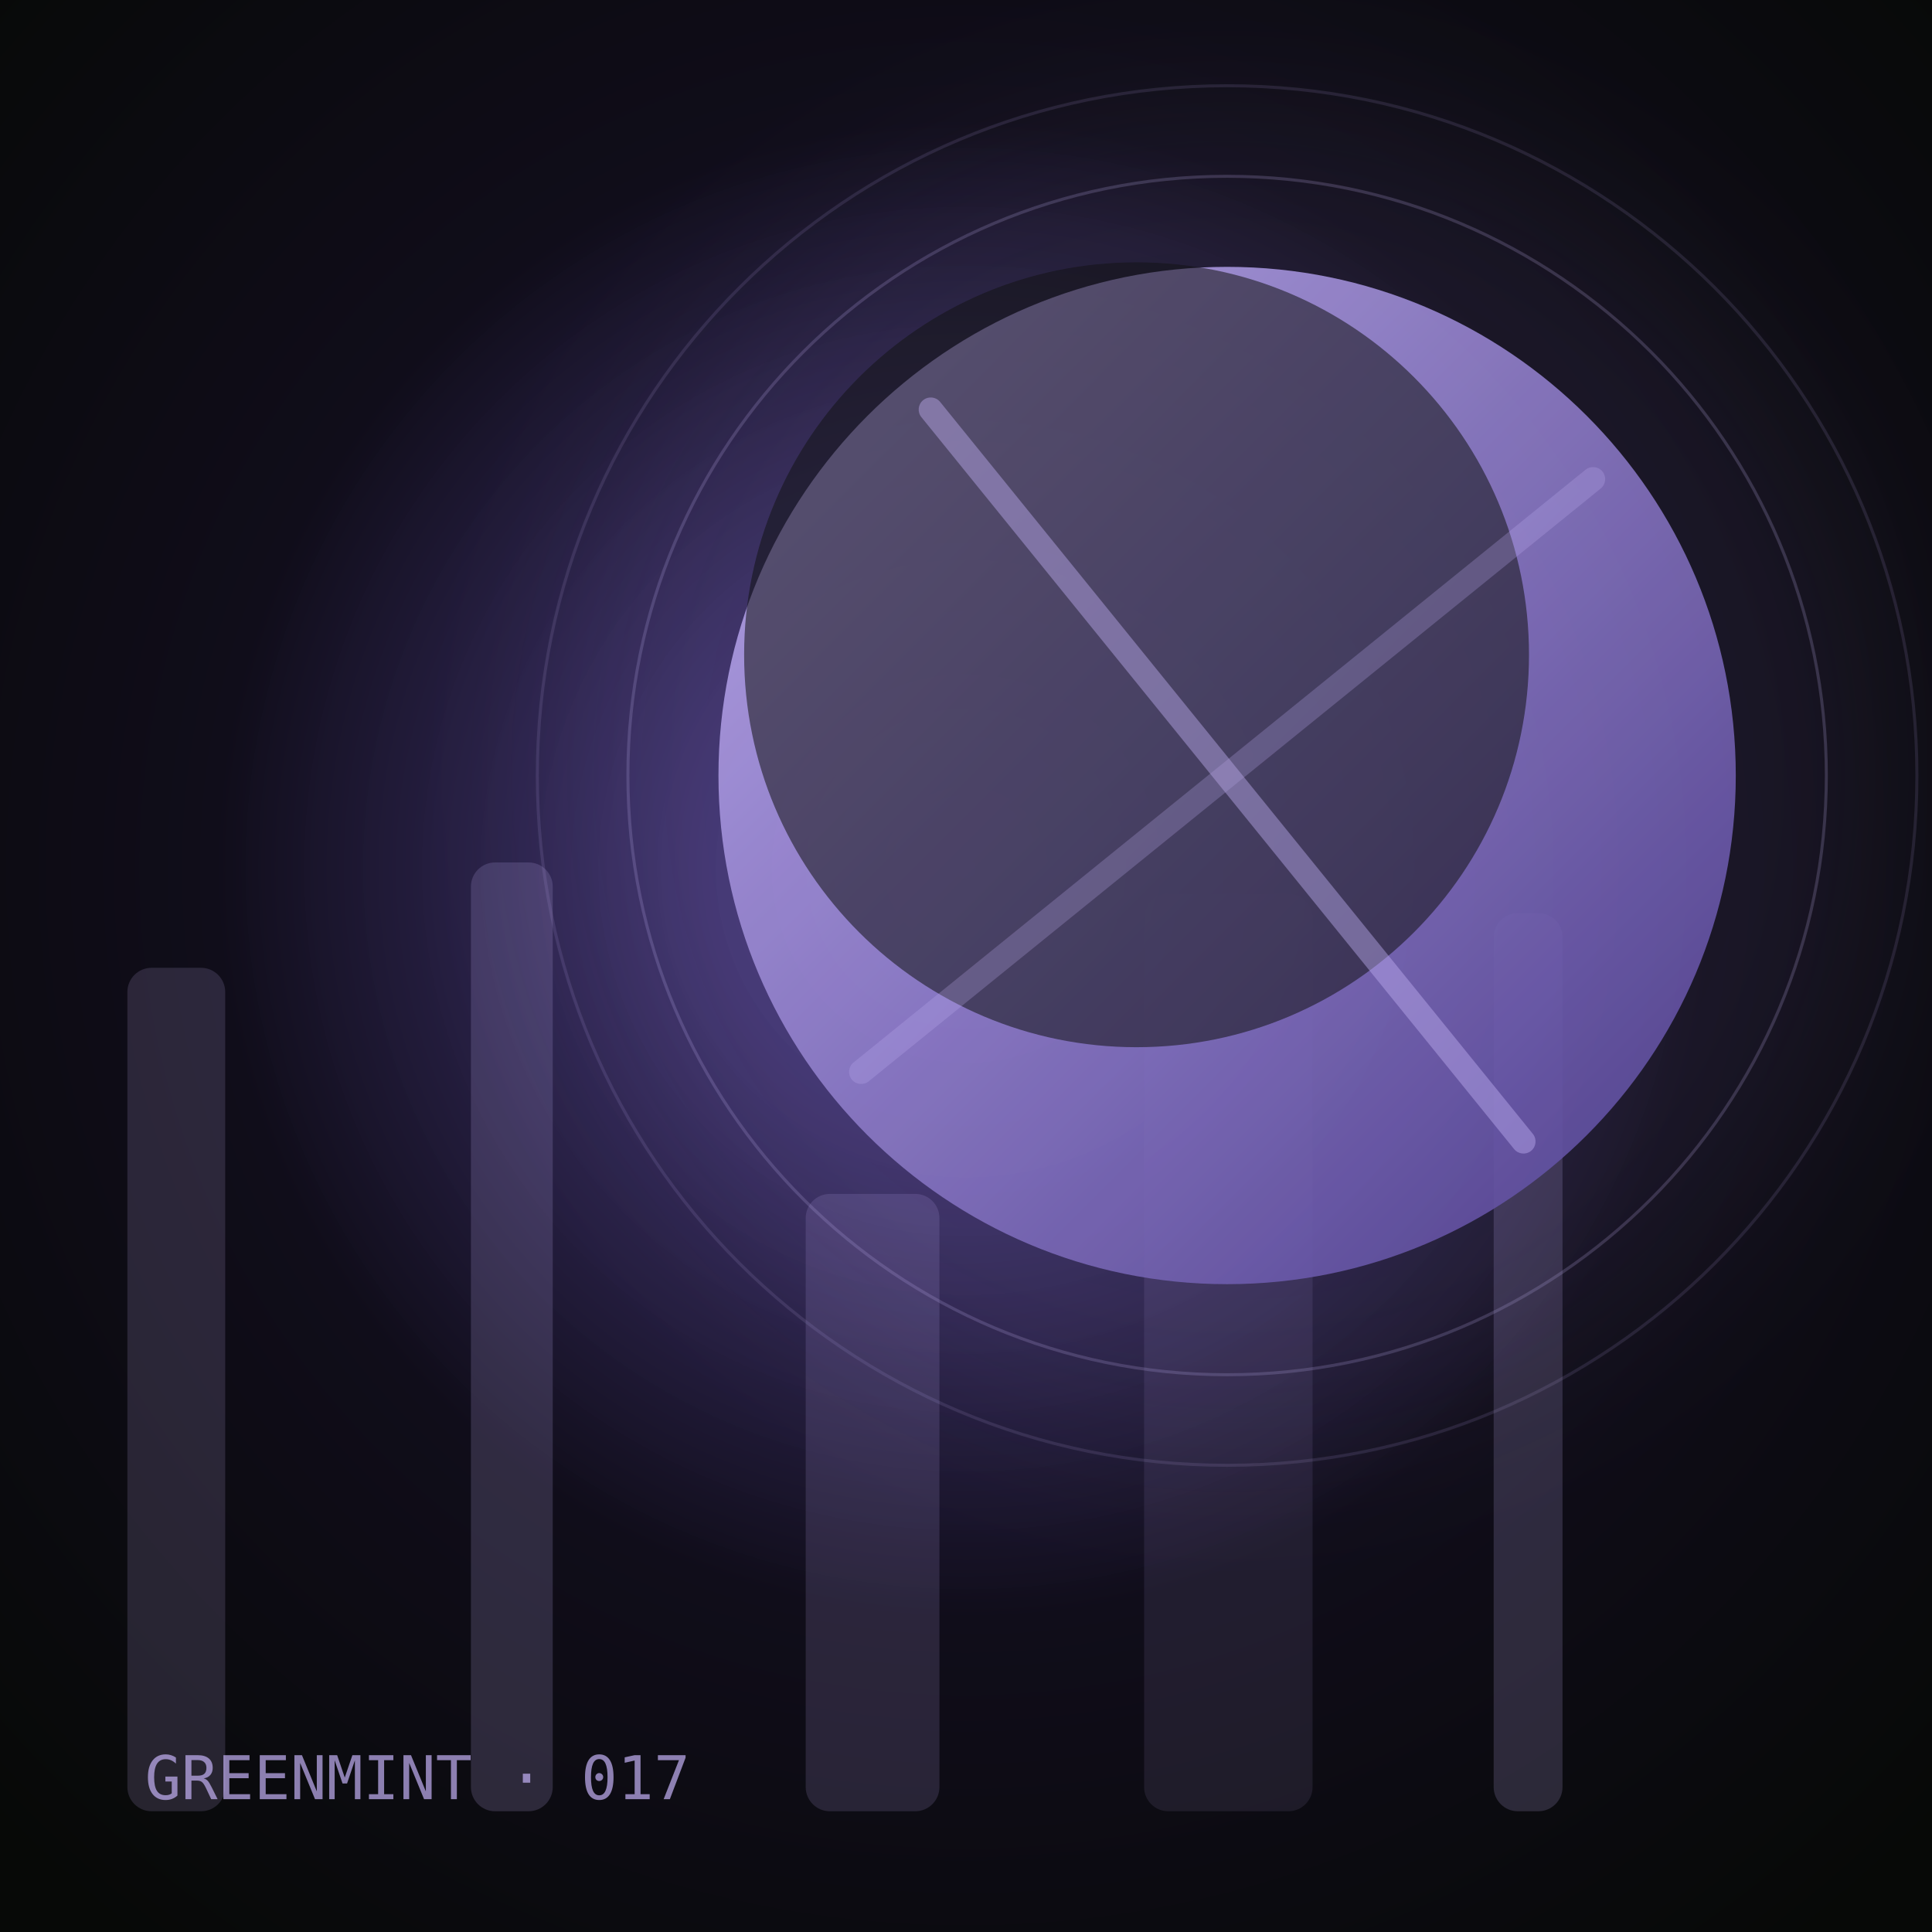
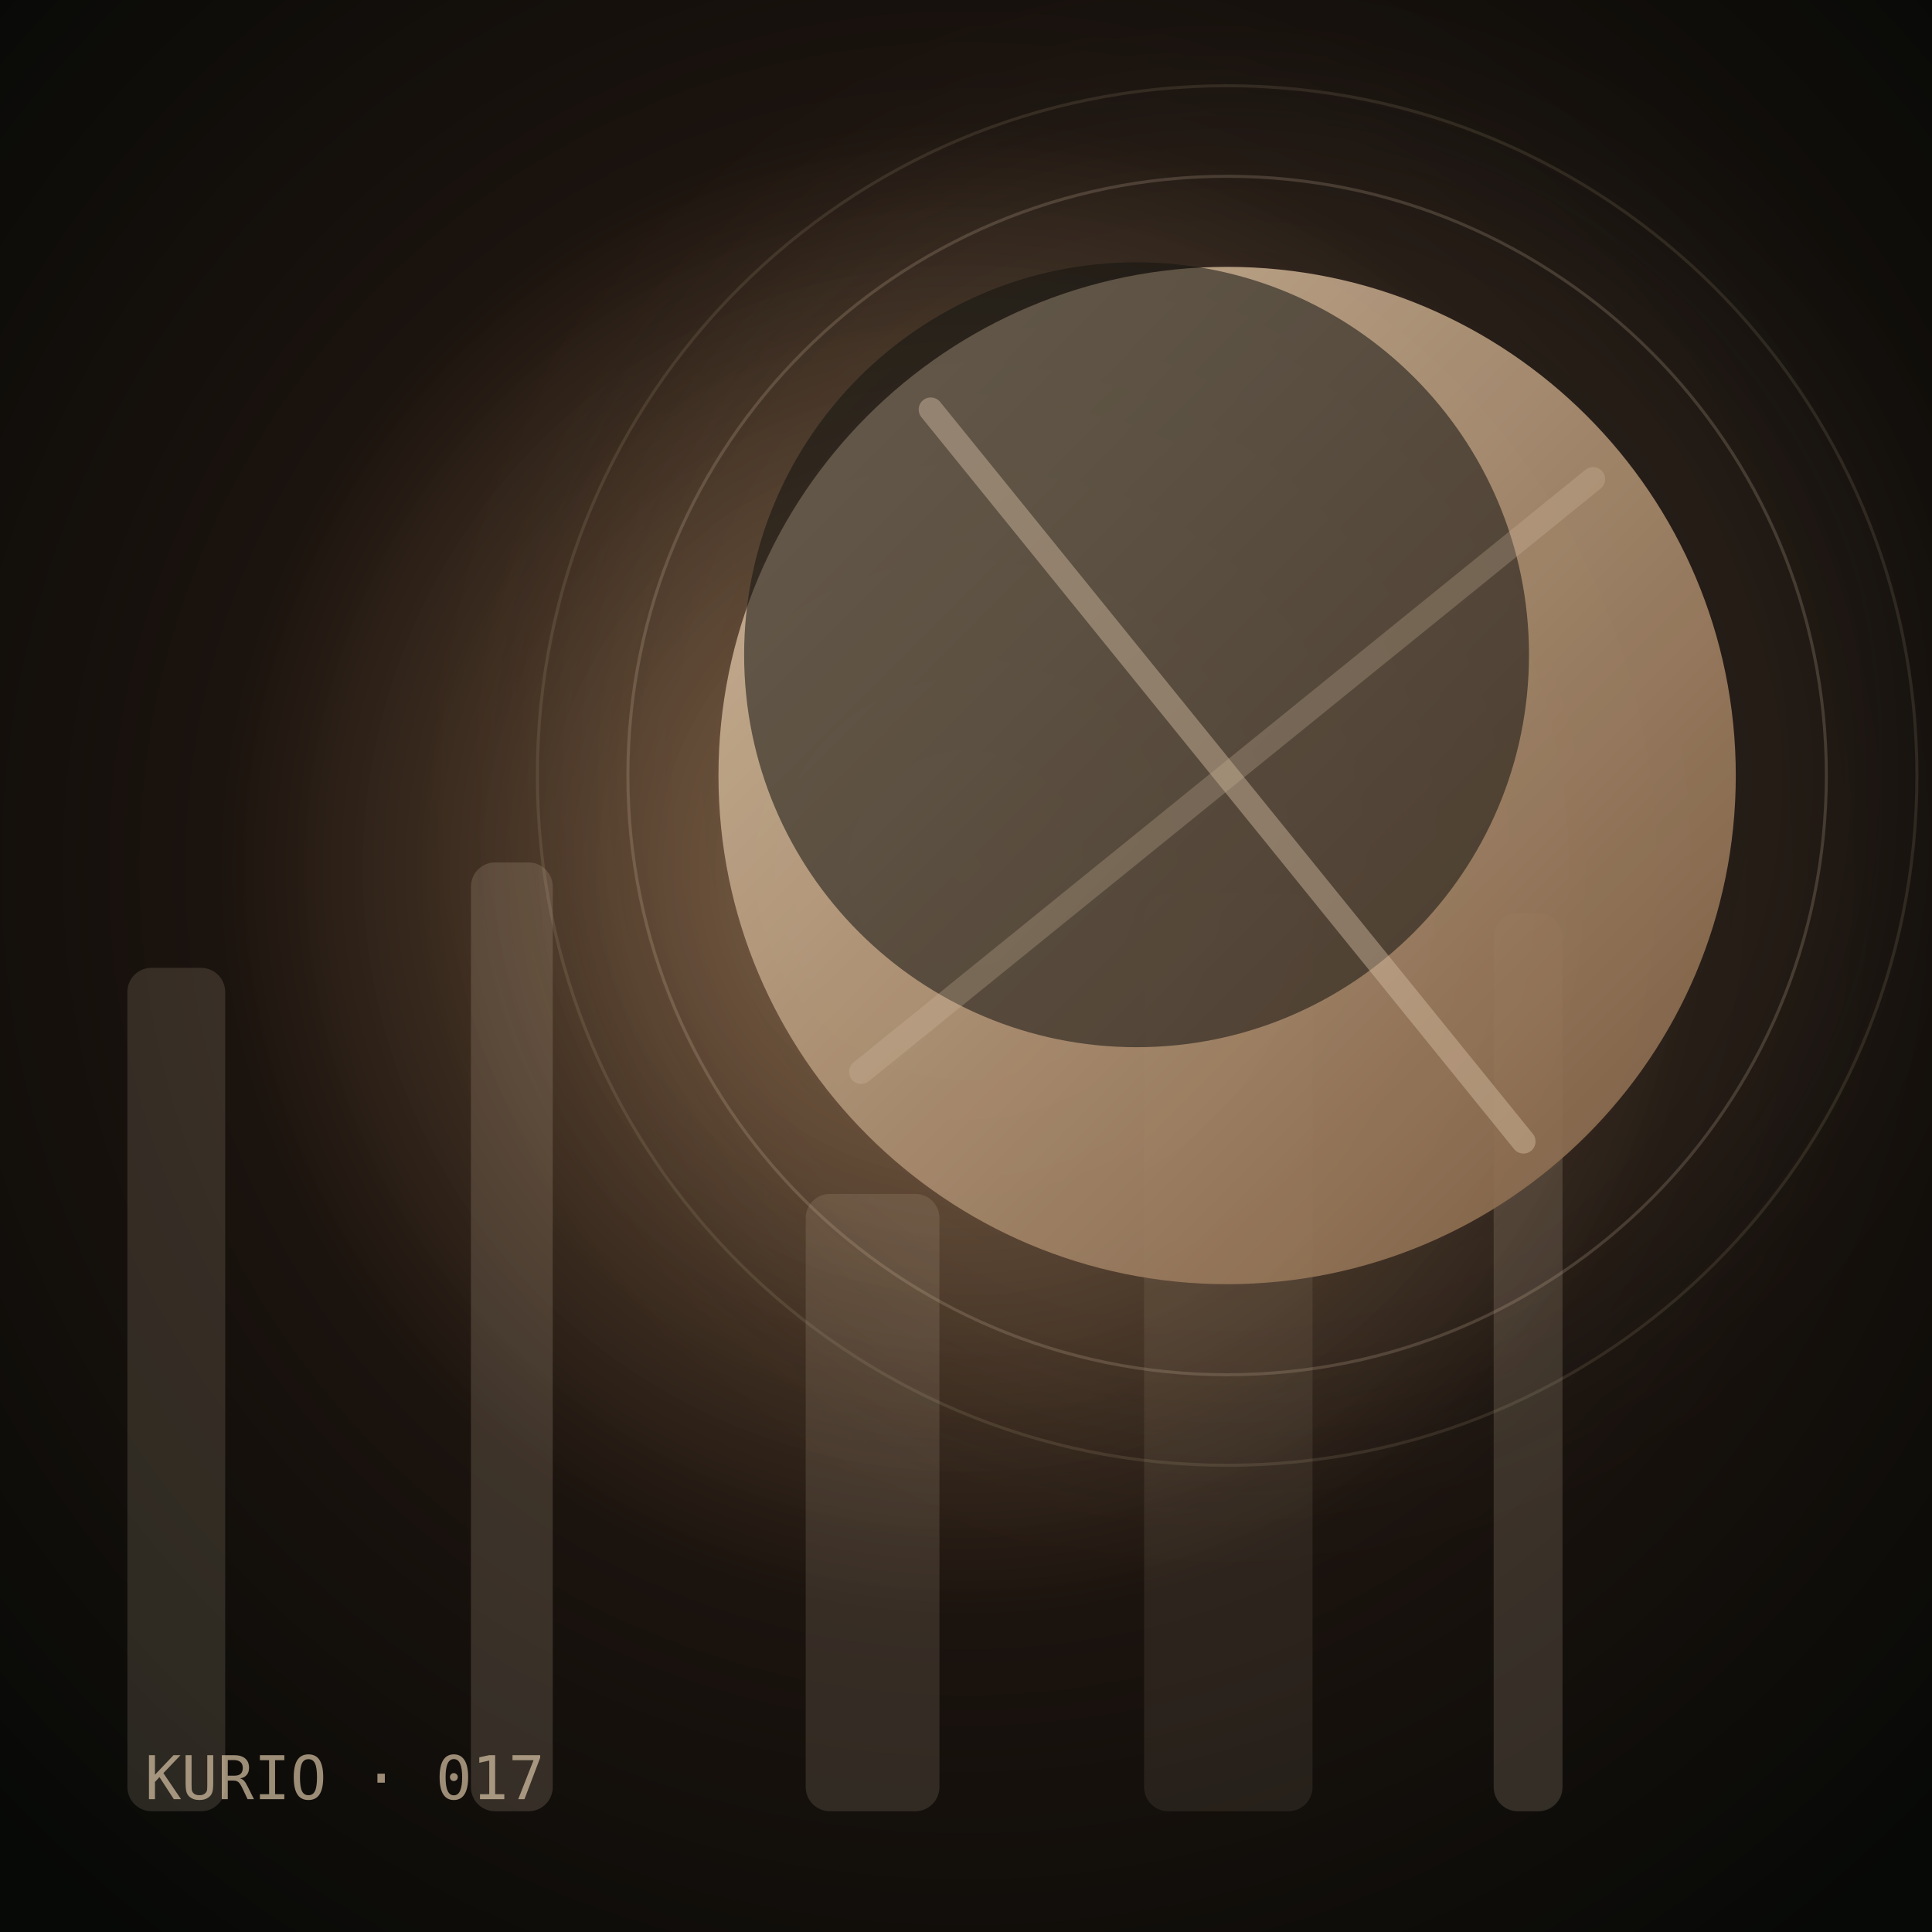
<svg xmlns="http://www.w3.org/2000/svg" viewBox="0 0 640 640" width="640" height="640" role="img" aria-label="Arte generativa 17">
  <defs>
    <radialGradient id="g17" cx="50%" cy="45%" r="70%">
-       <stop offset="0%" stop-color="#4b3a8f" stop-opacity="0.95" />
-       <stop offset="55%" stop-color="#100d1a" stop-opacity="1" />
+       <stop offset="0%" stop-color="#7c5a3c" stop-opacity="0.95" />
+       <stop offset="55%" stop-color="#1b130e" stop-opacity="1" />
      <stop offset="100%" stop-color="#070907" />
    </radialGradient>
    <linearGradient id="l17" x1="0" y1="0" x2="1" y2="1">
-       <stop offset="0%" stop-color="#c3b1f5" />
-       <stop offset="100%" stop-color="#4b3a8f" />
+       <stop offset="0%" stop-color="#d9c3a5" />
+       <stop offset="100%" stop-color="#7c5a3c" />
    </linearGradient>
    <filter id="blur17">
      <feGaussianBlur stdDeviation="26" />
    </filter>
  </defs>
  <rect width="640" height="640" fill="url(#g17)" />
-   <rect x="42.2" y="320.6" width="32.4" height="279.4" rx="8" fill="#c3b1f5" opacity="0.16" />
-   <rect x="156.0" y="285.7" width="27.1" height="314.3" rx="8" fill="#c3b1f5" opacity="0.18" />
-   <rect x="266.9" y="395.5" width="44.3" height="204.5" rx="8" fill="#c3b1f5" opacity="0.15" />
-   <rect x="379.0" y="296.1" width="55.8" height="303.9" rx="8" fill="#c3b1f5" opacity="0.10" />
-   <rect x="494.8" y="302.5" width="22.8" height="297.5" rx="8" fill="#c3b1f5" opacity="0.18" />
-   <g opacity="0.5" stroke="#c3b1f5" stroke-width="1" fill="none">
+   <rect x="42.2" y="320.6" width="32.4" height="279.4" rx="8" fill="#d9c3a5" opacity="0.16" />
+   <rect x="156.0" y="285.7" width="27.1" height="314.3" rx="8" fill="#d9c3a5" opacity="0.18" />
+   <rect x="266.9" y="395.5" width="44.3" height="204.5" rx="8" fill="#d9c3a5" opacity="0.15" />
+   <rect x="379.0" y="296.1" width="55.8" height="303.9" rx="8" fill="#d9c3a5" opacity="0.10" />
+   <rect x="494.8" y="302.5" width="22.8" height="297.5" rx="8" fill="#d9c3a5" opacity="0.18" />
+   <g opacity="0.5" stroke="#d9c3a5" stroke-width="1" fill="none">
    <circle cx="406.5" cy="256.9" r="228.5" opacity="0.25" />
    <circle cx="406.5" cy="256.9" r="198.5" opacity="0.4" />
  </g>
  <circle cx="406.5" cy="256.9" r="168.5" fill="url(#l17)" opacity="0.9" />
  <circle cx="376.5" cy="216.9" r="130.0" fill="#070907" opacity="0.55" />
  <g transform="rotate(231 406.5 256.9)" opacity="0.85">
-     <rect x="246.5" y="252.9" width="320" height="8" rx="4" fill="#c3b1f5" opacity="0.5" />
-     <rect x="402.5" y="96.9" width="8" height="320" rx="4" fill="#c3b1f5" opacity="0.3" />
+     <rect x="246.5" y="252.9" width="320" height="8" rx="4" fill="#d9c3a5" opacity="0.5" />
+     <rect x="402.5" y="96.9" width="8" height="320" rx="4" fill="#d9c3a5" opacity="0.3" />
  </g>
-   <circle cx="406.5" cy="256.9" r="220" fill="#c3b1f5" opacity="0.06" filter="url(#blur17)" />
-   <text x="48" y="596" font-family="monospace" font-size="20" fill="#c3b1f5" opacity="0.7">GREENMINT · 017</text>
+   <circle cx="406.5" cy="256.9" r="220" fill="#d9c3a5" opacity="0.06" filter="url(#blur17)" />
+   <text x="48" y="596" font-family="monospace" font-size="20" fill="#d9c3a5" opacity="0.7">KURIO · 017</text>
</svg>
